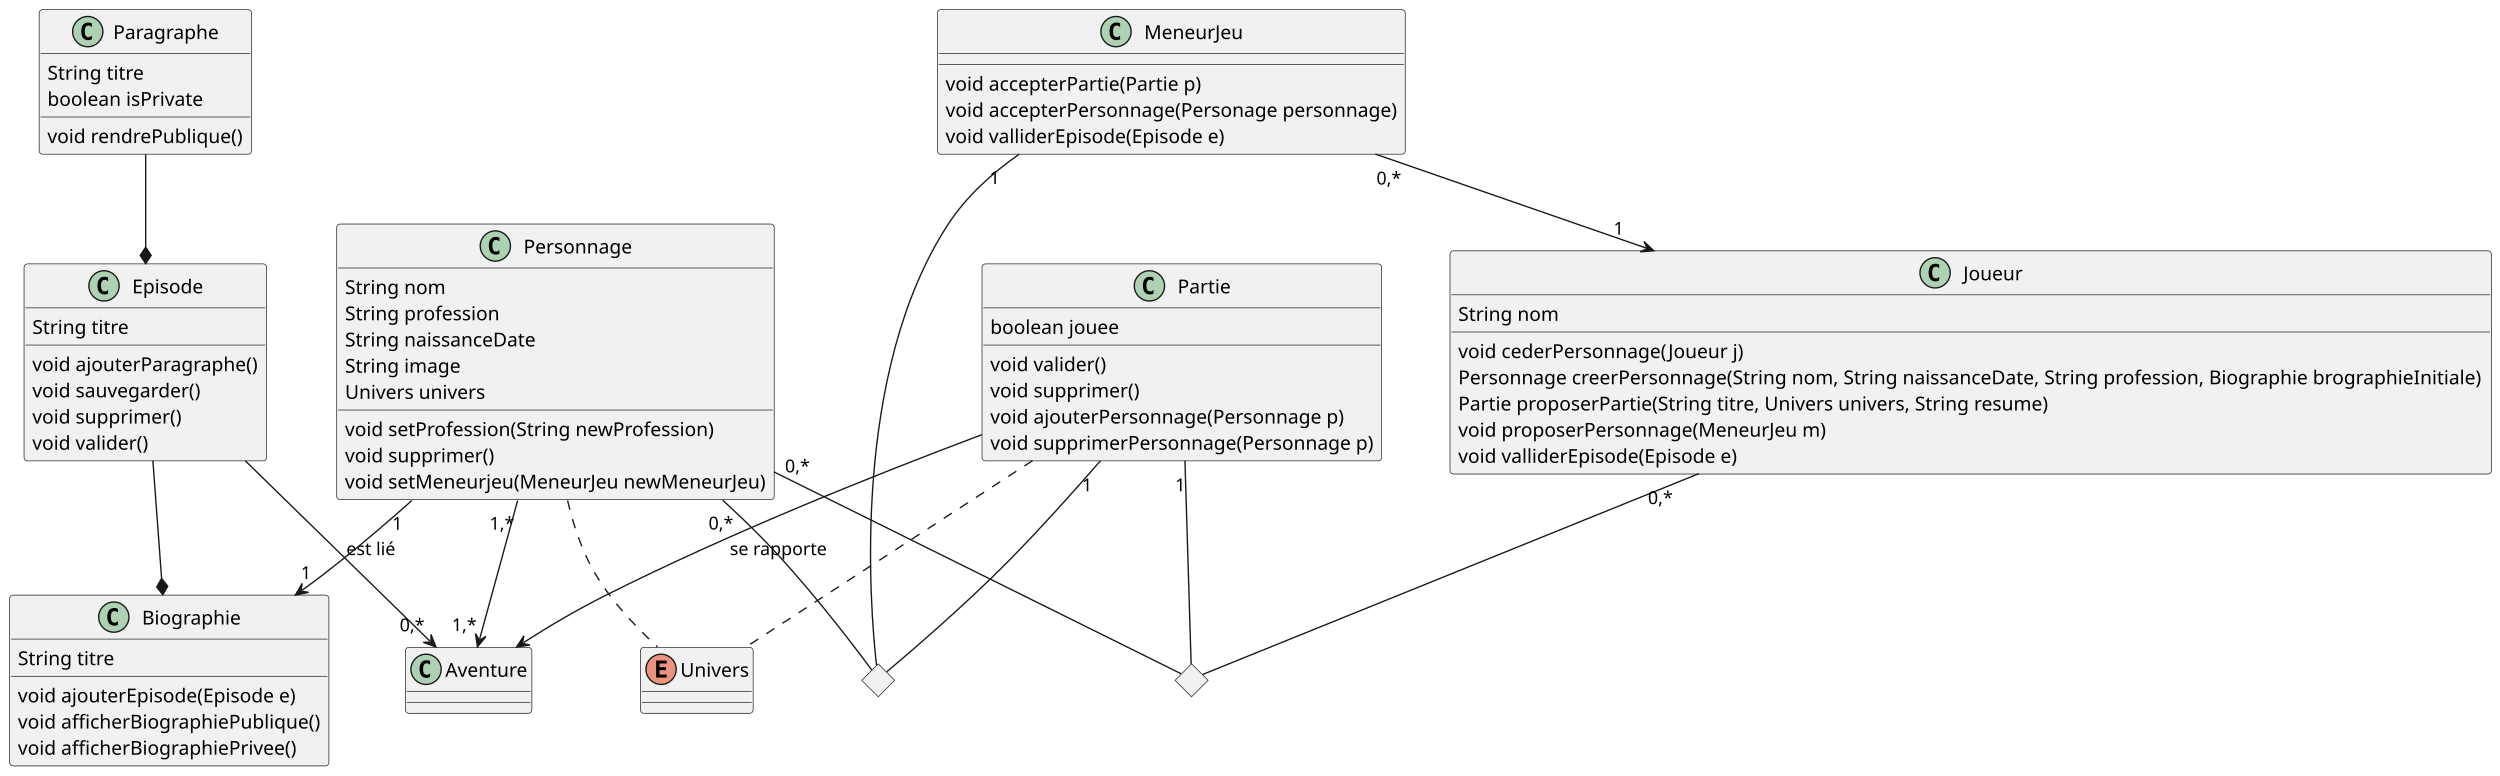
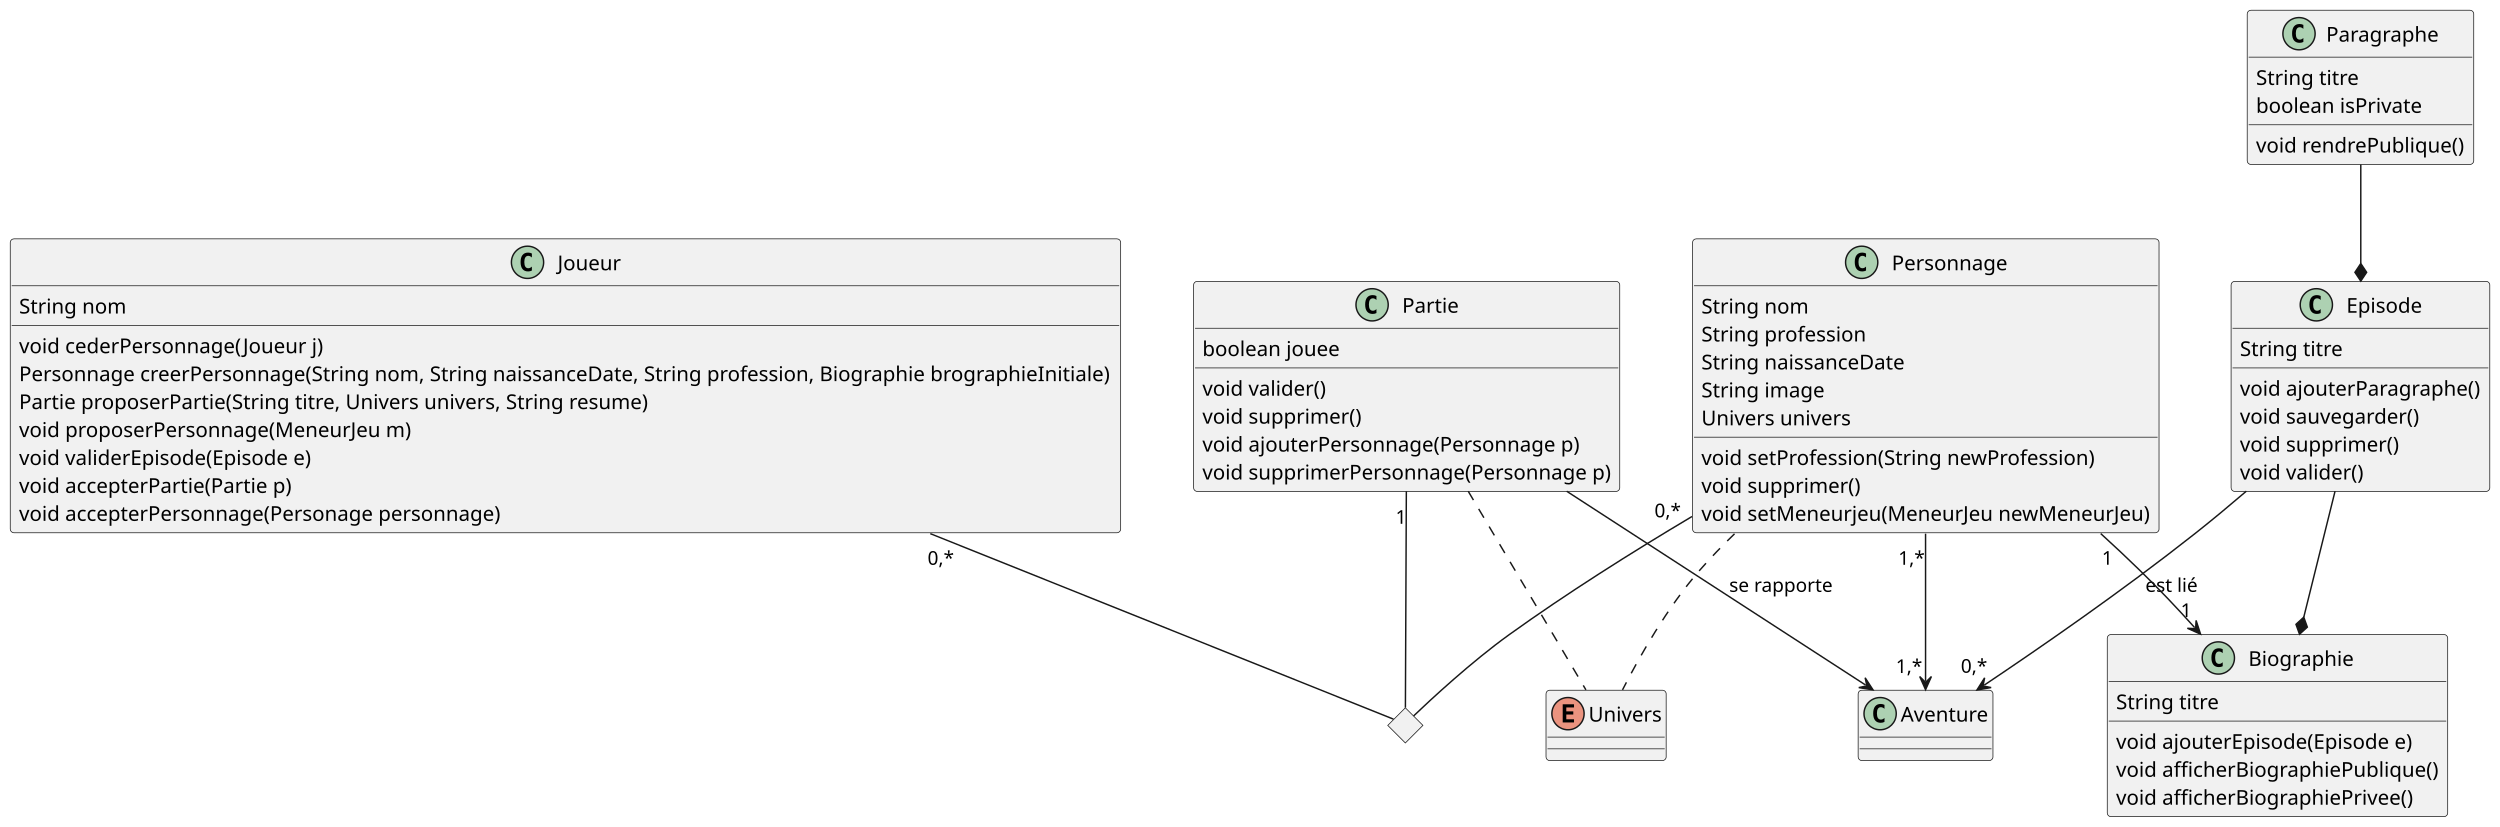
- <svg xmlns="http://www.w3.org/2000/svg" contentStyleType="text/css" data-diagram-type="CLASS" height="564px" preserveAspectRatio="none" style="width:1819px;height:564px;background:#FFFFFF;" version="1.1" viewBox="0 0 1819 564" width="1819px" zoomAndPan="magnify">
+ <svg xmlns="http://www.w3.org/2000/svg" contentStyleType="text/css" data-diagram-type="CLASS" height="564px" preserveAspectRatio="none" style="width:1706px;height:564px;background:#FFFFFF;" version="1.1" viewBox="0 0 1706 564" width="1706px" zoomAndPan="magnify">
  <defs />
  <g>
    <g class="entity" data-entity="Univers" data-source-line="8" data-uid="ent0002" id="entity_Univers">
-       <rect fill="#F1F1F1" height="48" rx="2.5" ry="2.5" style="stroke:#181818;stroke-width:0.5;" width="81.994" x="466" y="471" />
-       <ellipse cx="481" cy="487" fill="#EB937F" rx="11" ry="11" style="stroke:#181818;stroke-width:1;" />
-       <path d="M485.109,493 L477.391,493 L477.391,480.609 L485.109,480.609 L485.109,482.766 L479.844,482.766 L479.844,485.438 L484.609,485.438 L484.609,487.594 L479.844,487.594 L479.844,490.844 L485.109,490.844 L485.109,493 Z " fill="#000000" />
-       <text fill="#000000" font-family="sans-serif" font-size="14" lengthAdjust="spacing" textLength="49.994" x="495" y="492.432">Univers</text>
-       <line style="stroke:#181818;stroke-width:0.5;" x1="467" x2="546.994" y1="503" y2="503" />
-       <line style="stroke:#181818;stroke-width:0.5;" x1="467" x2="546.994" y1="511" y2="511" />
+       <rect fill="#F1F1F1" height="48" rx="2.5" ry="2.5" style="stroke:#181818;stroke-width:0.5;" width="81.994" x="1055" y="471" />
+       <ellipse cx="1070" cy="487" fill="#EB937F" rx="11" ry="11" style="stroke:#181818;stroke-width:1;" />
+       <path d="M1074.109,493 L1066.391,493 L1066.391,480.609 L1074.109,480.609 L1074.109,482.766 L1068.844,482.766 L1068.844,485.438 L1073.609,485.438 L1073.609,487.594 L1068.844,487.594 L1068.844,490.844 L1074.109,490.844 L1074.109,493 Z " fill="#000000" />
+       <text fill="#000000" font-family="sans-serif" font-size="14" lengthAdjust="spacing" textLength="49.994" x="1084" y="492.432">Univers</text>
+       <line style="stroke:#181818;stroke-width:0.5;" x1="1056" x2="1135.994" y1="503" y2="503" />
+       <line style="stroke:#181818;stroke-width:0.5;" x1="1056" x2="1135.994" y1="511" y2="511" />
    </g>
    <g class="entity" data-entity="Personnage" data-source-line="11" data-uid="ent0003" id="entity_Personnage">
-       <rect fill="#F1F1F1" height="200.543" rx="2.5" ry="2.5" style="stroke:#181818;stroke-width:0.5;" width="318.319" x="245" y="163" />
-       <ellipse cx="360.416" cy="179" fill="#ADD1B2" rx="11" ry="11" style="stroke:#181818;stroke-width:1;" />
-       <path d="M363.384,184.641 Q362.806,184.938 362.166,185.078 Q361.525,185.234 360.822,185.234 Q358.322,185.234 356.994,183.594 Q355.681,181.938 355.681,178.812 Q355.681,175.688 356.994,174.031 Q358.322,172.375 360.822,172.375 Q361.525,172.375 362.166,172.531 Q362.822,172.688 363.384,172.984 L363.384,175.703 Q362.759,175.125 362.166,174.859 Q361.572,174.578 360.947,174.578 Q359.603,174.578 358.916,175.656 Q358.228,176.719 358.228,178.812 Q358.228,180.906 358.916,181.984 Q359.603,183.047 360.947,183.047 Q361.572,183.047 362.166,182.781 Q362.759,182.5 363.384,181.922 L363.384,184.641 Z " fill="#000000" />
-       <text fill="#000000" font-family="sans-serif" font-size="14" lengthAdjust="spacing" textLength="78.988" x="380.916" y="184.432">Personnage</text>
-       <line style="stroke:#181818;stroke-width:0.5;" x1="246" x2="562.319" y1="195" y2="195" />
-       <text fill="#000000" font-family="sans-serif" font-size="14" lengthAdjust="spacing" textLength="73.248" x="251" y="213.966">String nom</text>
-       <text fill="#000000" font-family="sans-serif" font-size="14" lengthAdjust="spacing" textLength="112.756" x="251" y="233.034">String profession</text>
-       <text fill="#000000" font-family="sans-serif" font-size="14" lengthAdjust="spacing" textLength="138.712" x="251" y="252.102">String naissanceDate</text>
-       <text fill="#000000" font-family="sans-serif" font-size="14" lengthAdjust="spacing" textLength="84.098" x="251" y="271.17">String image</text>
-       <text fill="#000000" font-family="sans-serif" font-size="14" lengthAdjust="spacing" textLength="102.046" x="251" y="290.238">Univers univers</text>
-       <line style="stroke:#181818;stroke-width:0.5;" x1="246" x2="562.319" y1="298.34" y2="298.34" />
-       <text fill="#000000" font-family="sans-serif" font-size="14" lengthAdjust="spacing" textLength="269.247" x="251" y="317.305">void setProfession(String newProfession)</text>
-       <text fill="#000000" font-family="sans-serif" font-size="14" lengthAdjust="spacing" textLength="108.584" x="251" y="336.373">void supprimer()</text>
-       <text fill="#000000" font-family="sans-serif" font-size="14" lengthAdjust="spacing" textLength="306.319" x="251" y="355.441">void setMeneurjeu(MeneurJeu newMeneurJeu)</text>
+       <rect fill="#F1F1F1" height="200.543" rx="2.5" ry="2.5" style="stroke:#181818;stroke-width:0.5;" width="318.319" x="1155" y="163" />
+       <ellipse cx="1270.416" cy="179" fill="#ADD1B2" rx="11" ry="11" style="stroke:#181818;stroke-width:1;" />
+       <path d="M1273.384,184.641 Q1272.806,184.938 1272.166,185.078 Q1271.525,185.234 1270.822,185.234 Q1268.322,185.234 1266.994,183.594 Q1265.681,181.938 1265.681,178.812 Q1265.681,175.688 1266.994,174.031 Q1268.322,172.375 1270.822,172.375 Q1271.525,172.375 1272.166,172.531 Q1272.822,172.688 1273.384,172.984 L1273.384,175.703 Q1272.759,175.125 1272.166,174.859 Q1271.572,174.578 1270.947,174.578 Q1269.603,174.578 1268.916,175.656 Q1268.228,176.719 1268.228,178.812 Q1268.228,180.906 1268.916,181.984 Q1269.603,183.047 1270.947,183.047 Q1271.572,183.047 1272.166,182.781 Q1272.759,182.5 1273.384,181.922 L1273.384,184.641 Z " fill="#000000" />
+       <text fill="#000000" font-family="sans-serif" font-size="14" lengthAdjust="spacing" textLength="78.988" x="1290.916" y="184.432">Personnage</text>
+       <line style="stroke:#181818;stroke-width:0.5;" x1="1156" x2="1472.319" y1="195" y2="195" />
+       <text fill="#000000" font-family="sans-serif" font-size="14" lengthAdjust="spacing" textLength="73.248" x="1161" y="213.966">String nom</text>
+       <text fill="#000000" font-family="sans-serif" font-size="14" lengthAdjust="spacing" textLength="112.756" x="1161" y="233.034">String profession</text>
+       <text fill="#000000" font-family="sans-serif" font-size="14" lengthAdjust="spacing" textLength="138.712" x="1161" y="252.102">String naissanceDate</text>
+       <text fill="#000000" font-family="sans-serif" font-size="14" lengthAdjust="spacing" textLength="84.098" x="1161" y="271.17">String image</text>
+       <text fill="#000000" font-family="sans-serif" font-size="14" lengthAdjust="spacing" textLength="102.046" x="1161" y="290.238">Univers univers</text>
+       <line style="stroke:#181818;stroke-width:0.5;" x1="1156" x2="1472.319" y1="298.34" y2="298.34" />
+       <text fill="#000000" font-family="sans-serif" font-size="14" lengthAdjust="spacing" textLength="269.247" x="1161" y="317.305">void setProfession(String newProfession)</text>
+       <text fill="#000000" font-family="sans-serif" font-size="14" lengthAdjust="spacing" textLength="108.584" x="1161" y="336.373">void supprimer()</text>
+       <text fill="#000000" font-family="sans-serif" font-size="14" lengthAdjust="spacing" textLength="306.319" x="1161" y="355.441">void setMeneurjeu(MeneurJeu newMeneurJeu)</text>
    </g>
-     <g class="entity" data-entity="MeneurJeu" data-source-line="21" data-uid="ent0004" id="entity_MeneurJeu">
-       <rect fill="#F1F1F1" height="105.204" rx="2.5" ry="2.5" style="stroke:#181818;stroke-width:0.5;" width="340.467" x="682" y="7" />
-       <ellipse cx="812.01" cy="23" fill="#ADD1B2" rx="11" ry="11" style="stroke:#181818;stroke-width:1;" />
-       <path d="M814.979,28.641 Q814.401,28.938 813.76,29.078 Q813.12,29.234 812.417,29.234 Q809.917,29.234 808.589,27.594 Q807.276,25.938 807.276,22.812 Q807.276,19.688 808.589,18.031 Q809.917,16.375 812.417,16.375 Q813.12,16.375 813.76,16.531 Q814.417,16.688 814.979,16.984 L814.979,19.703 Q814.354,19.125 813.76,18.859 Q813.167,18.578 812.542,18.578 Q811.198,18.578 810.51,19.656 Q809.823,20.719 809.823,22.812 Q809.823,24.906 810.51,25.984 Q811.198,27.047 812.542,27.047 Q813.167,27.047 813.76,26.781 Q814.354,26.5 814.979,25.922 L814.979,28.641 Z " fill="#000000" />
-       <text fill="#000000" font-family="sans-serif" font-size="14" lengthAdjust="spacing" textLength="71.946" x="832.51" y="28.432">MeneurJeu</text>
-       <line style="stroke:#181818;stroke-width:0.5;" x1="683" x2="1021.467" y1="39" y2="39" />
-       <line style="stroke:#181818;stroke-width:0.5;" x1="683" x2="1021.467" y1="47" y2="47" />
-       <text fill="#000000" font-family="sans-serif" font-size="14" lengthAdjust="spacing" textLength="185.961" x="688" y="65.966">void accepterPartie(Partie p)</text>
-       <text fill="#000000" font-family="sans-serif" font-size="14" lengthAdjust="spacing" textLength="328.467" x="688" y="85.034">void accepterPersonnage(Personage personnage)</text>
-       <text fill="#000000" font-family="sans-serif" font-size="14" lengthAdjust="spacing" textLength="202.845" x="688" y="104.102">void valliderEpisode(Episode e)</text>
+     <g class="entity" data-entity="Joueur" data-source-line="21" data-uid="ent0004" id="entity_Joueur">
+       <rect fill="#F1F1F1" height="200.543" rx="2.5" ry="2.5" style="stroke:#181818;stroke-width:0.5;" width="757.735" x="7" y="163" />
+       <ellipse cx="359.981" cy="179" fill="#ADD1B2" rx="11" ry="11" style="stroke:#181818;stroke-width:1;" />
+       <path d="M362.95,184.641 Q362.371,184.938 361.731,185.078 Q361.09,185.234 360.387,185.234 Q357.887,185.234 356.559,183.594 Q355.246,181.938 355.246,178.812 Q355.246,175.688 356.559,174.031 Q357.887,172.375 360.387,172.375 Q361.09,172.375 361.731,172.531 Q362.387,172.688 362.95,172.984 L362.95,175.703 Q362.325,175.125 361.731,174.859 Q361.137,174.578 360.512,174.578 Q359.168,174.578 358.481,175.656 Q357.793,176.719 357.793,178.812 Q357.793,180.906 358.481,181.984 Q359.168,183.047 360.512,183.047 Q361.137,183.047 361.731,182.781 Q362.325,182.5 362.95,181.922 L362.95,184.641 Z " fill="#000000" />
+       <text fill="#000000" font-family="sans-serif" font-size="14" lengthAdjust="spacing" textLength="43.274" x="380.481" y="184.432">Joueur</text>
+       <line style="stroke:#181818;stroke-width:0.5;" x1="8" x2="763.735" y1="195" y2="195" />
+       <text fill="#000000" font-family="sans-serif" font-size="14" lengthAdjust="spacing" textLength="73.248" x="13" y="213.966">String nom</text>
+       <line style="stroke:#181818;stroke-width:0.5;" x1="8" x2="763.735" y1="222.068" y2="222.068" />
+       <text fill="#000000" font-family="sans-serif" font-size="14" lengthAdjust="spacing" textLength="206.261" x="13" y="241.034">void cederPersonnage(Joueur j)</text>
+       <text fill="#000000" font-family="sans-serif" font-size="14" lengthAdjust="spacing" textLength="745.735" x="13" y="260.102">Personnage creerPersonnage(String nom, String naissanceDate, String profession, Biographie brographieInitiale)</text>
+       <text fill="#000000" font-family="sans-serif" font-size="14" lengthAdjust="spacing" textLength="430.022" x="13" y="279.17">Partie proposerPartie(String titre, Univers univers, String resume)</text>
+       <text fill="#000000" font-family="sans-serif" font-size="14" lengthAdjust="spacing" textLength="267.833" x="13" y="298.238">void proposerPersonnage(MeneurJeu m)</text>
+       <text fill="#000000" font-family="sans-serif" font-size="14" lengthAdjust="spacing" textLength="199.233" x="13" y="317.305">void validerEpisode(Episode e)</text>
+       <text fill="#000000" font-family="sans-serif" font-size="14" lengthAdjust="spacing" textLength="185.961" x="13" y="336.373">void accepterPartie(Partie p)</text>
+       <text fill="#000000" font-family="sans-serif" font-size="14" lengthAdjust="spacing" textLength="328.467" x="13" y="355.441">void accepterPersonnage(Personage personnage)</text>
    </g>
-     <g class="entity" data-entity="Joueur" data-source-line="26" data-uid="ent0005" id="entity_Joueur">
-       <rect fill="#F1F1F1" height="162.407" rx="2.5" ry="2.5" style="stroke:#181818;stroke-width:0.5;" width="757.735" x="1055" y="182.5" />
-       <ellipse cx="1407.981" cy="198.5" fill="#ADD1B2" rx="11" ry="11" style="stroke:#181818;stroke-width:1;" />
-       <path d="M1410.949,204.141 Q1410.371,204.438 1409.731,204.578 Q1409.09,204.734 1408.387,204.734 Q1405.887,204.734 1404.559,203.094 Q1403.246,201.438 1403.246,198.312 Q1403.246,195.188 1404.559,193.531 Q1405.887,191.875 1408.387,191.875 Q1409.09,191.875 1409.731,192.031 Q1410.387,192.188 1410.949,192.484 L1410.949,195.203 Q1410.324,194.625 1409.731,194.359 Q1409.137,194.078 1408.512,194.078 Q1407.168,194.078 1406.481,195.156 Q1405.793,196.219 1405.793,198.312 Q1405.793,200.406 1406.481,201.484 Q1407.168,202.547 1408.512,202.547 Q1409.137,202.547 1409.731,202.281 Q1410.324,202 1410.949,201.422 L1410.949,204.141 Z " fill="#000000" />
-       <text fill="#000000" font-family="sans-serif" font-size="14" lengthAdjust="spacing" textLength="43.274" x="1428.481" y="203.932">Joueur</text>
-       <line style="stroke:#181818;stroke-width:0.5;" x1="1056" x2="1811.735" y1="214.5" y2="214.5" />
-       <text fill="#000000" font-family="sans-serif" font-size="14" lengthAdjust="spacing" textLength="73.248" x="1061" y="233.466">String nom</text>
-       <line style="stroke:#181818;stroke-width:0.5;" x1="1056" x2="1811.735" y1="241.568" y2="241.568" />
-       <text fill="#000000" font-family="sans-serif" font-size="14" lengthAdjust="spacing" textLength="206.261" x="1061" y="260.534">void cederPersonnage(Joueur j)</text>
-       <text fill="#000000" font-family="sans-serif" font-size="14" lengthAdjust="spacing" textLength="745.735" x="1061" y="279.602">Personnage creerPersonnage(String nom, String naissanceDate, String profession, Biographie brographieInitiale)</text>
-       <text fill="#000000" font-family="sans-serif" font-size="14" lengthAdjust="spacing" textLength="430.022" x="1061" y="298.67">Partie proposerPartie(String titre, Univers univers, String resume)</text>
-       <text fill="#000000" font-family="sans-serif" font-size="14" lengthAdjust="spacing" textLength="267.833" x="1061" y="317.738">void proposerPersonnage(MeneurJeu m)</text>
-       <text fill="#000000" font-family="sans-serif" font-size="14" lengthAdjust="spacing" textLength="202.845" x="1061" y="336.805">void valliderEpisode(Episode e)</text>
+     <g class="entity" data-entity="Partie" data-source-line="31" data-uid="ent0005" id="entity_Partie">
+       <rect fill="#F1F1F1" height="143.34" rx="2.5" ry="2.5" style="stroke:#181818;stroke-width:0.5;" width="290.809" x="814.5" y="192" />
+       <ellipse cx="936.321" cy="208" fill="#ADD1B2" rx="11" ry="11" style="stroke:#181818;stroke-width:1;" />
+       <path d="M939.289,213.641 Q938.711,213.938 938.071,214.078 Q937.43,214.234 936.727,214.234 Q934.227,214.234 932.899,212.594 Q931.586,210.938 931.586,207.812 Q931.586,204.688 932.899,203.031 Q934.227,201.375 936.727,201.375 Q937.43,201.375 938.071,201.531 Q938.727,201.688 939.289,201.984 L939.289,204.703 Q938.664,204.125 938.071,203.859 Q937.477,203.578 936.852,203.578 Q935.508,203.578 934.821,204.656 Q934.133,205.719 934.133,207.812 Q934.133,209.906 934.821,210.984 Q935.508,212.047 936.852,212.047 Q937.477,212.047 938.071,211.781 Q938.664,211.5 939.289,210.922 L939.289,213.641 Z " fill="#000000" />
+       <text fill="#000000" font-family="sans-serif" font-size="14" lengthAdjust="spacing" textLength="38.668" x="956.821" y="213.432">Partie</text>
+       <line style="stroke:#181818;stroke-width:0.5;" x1="815.5" x2="1104.309" y1="224" y2="224" />
+       <text fill="#000000" font-family="sans-serif" font-size="14" lengthAdjust="spacing" textLength="93.73" x="820.5" y="242.966">boolean jouee</text>
+       <line style="stroke:#181818;stroke-width:0.5;" x1="815.5" x2="1104.309" y1="251.068" y2="251.068" />
+       <text fill="#000000" font-family="sans-serif" font-size="14" lengthAdjust="spacing" textLength="84.322" x="820.5" y="270.034">void valider()</text>
+       <text fill="#000000" font-family="sans-serif" font-size="14" lengthAdjust="spacing" textLength="108.584" x="820.5" y="289.102">void supprimer()</text>
+       <text fill="#000000" font-family="sans-serif" font-size="14" lengthAdjust="spacing" textLength="257.389" x="820.5" y="308.17">void ajouterPersonnage(Personnage p)</text>
+       <text fill="#000000" font-family="sans-serif" font-size="14" lengthAdjust="spacing" textLength="278.809" x="820.5" y="327.238">void supprimerPersonnage(Personnage p)</text>
    </g>
-     <g class="entity" data-entity="Partie" data-source-line="34" data-uid="ent0006" id="entity_Partie">
-       <rect fill="#F1F1F1" height="143.34" rx="2.5" ry="2.5" style="stroke:#181818;stroke-width:0.5;" width="290.809" x="714.5" y="192" />
-       <ellipse cx="836.321" cy="208" fill="#ADD1B2" rx="11" ry="11" style="stroke:#181818;stroke-width:1;" />
-       <path d="M839.289,213.641 Q838.711,213.938 838.071,214.078 Q837.43,214.234 836.727,214.234 Q834.227,214.234 832.899,212.594 Q831.586,210.938 831.586,207.812 Q831.586,204.688 832.899,203.031 Q834.227,201.375 836.727,201.375 Q837.43,201.375 838.071,201.531 Q838.727,201.688 839.289,201.984 L839.289,204.703 Q838.664,204.125 838.071,203.859 Q837.477,203.578 836.852,203.578 Q835.508,203.578 834.821,204.656 Q834.133,205.719 834.133,207.812 Q834.133,209.906 834.821,210.984 Q835.508,212.047 836.852,212.047 Q837.477,212.047 838.071,211.781 Q838.664,211.5 839.289,210.922 L839.289,213.641 Z " fill="#000000" />
-       <text fill="#000000" font-family="sans-serif" font-size="14" lengthAdjust="spacing" textLength="38.668" x="856.821" y="213.432">Partie</text>
-       <line style="stroke:#181818;stroke-width:0.5;" x1="715.5" x2="1004.309" y1="224" y2="224" />
-       <text fill="#000000" font-family="sans-serif" font-size="14" lengthAdjust="spacing" textLength="93.73" x="720.5" y="242.966">boolean jouee</text>
-       <line style="stroke:#181818;stroke-width:0.5;" x1="715.5" x2="1004.309" y1="251.068" y2="251.068" />
-       <text fill="#000000" font-family="sans-serif" font-size="14" lengthAdjust="spacing" textLength="84.322" x="720.5" y="270.034">void valider()</text>
-       <text fill="#000000" font-family="sans-serif" font-size="14" lengthAdjust="spacing" textLength="108.584" x="720.5" y="289.102">void supprimer()</text>
-       <text fill="#000000" font-family="sans-serif" font-size="14" lengthAdjust="spacing" textLength="257.389" x="720.5" y="308.17">void ajouterPersonnage(Personnage p)</text>
-       <text fill="#000000" font-family="sans-serif" font-size="14" lengthAdjust="spacing" textLength="278.809" x="720.5" y="327.238">void supprimerPersonnage(Personnage p)</text>
+     <g class="entity" data-entity="Aventure" data-source-line="38" data-uid="ent0006" id="entity_Aventure">
+       <rect fill="#F1F1F1" height="48" rx="2.5" ry="2.5" style="stroke:#181818;stroke-width:0.5;" width="91.99" x="1268" y="471" />
+       <ellipse cx="1283" cy="487" fill="#ADD1B2" rx="11" ry="11" style="stroke:#181818;stroke-width:1;" />
+       <path d="M1285.969,492.641 Q1285.391,492.938 1284.75,493.078 Q1284.109,493.234 1283.406,493.234 Q1280.906,493.234 1279.578,491.594 Q1278.266,489.938 1278.266,486.812 Q1278.266,483.688 1279.578,482.031 Q1280.906,480.375 1283.406,480.375 Q1284.109,480.375 1284.75,480.531 Q1285.406,480.688 1285.969,480.984 L1285.969,483.703 Q1285.344,483.125 1284.75,482.859 Q1284.156,482.578 1283.531,482.578 Q1282.188,482.578 1281.5,483.656 Q1280.812,484.719 1280.812,486.812 Q1280.812,488.906 1281.5,489.984 Q1282.188,491.047 1283.531,491.047 Q1284.156,491.047 1284.75,490.781 Q1285.344,490.5 1285.969,489.922 L1285.969,492.641 Z " fill="#000000" />
+       <text fill="#000000" font-family="sans-serif" font-size="14" lengthAdjust="spacing" textLength="59.99" x="1297" y="492.432">Aventure</text>
+       <line style="stroke:#181818;stroke-width:0.5;" x1="1269" x2="1358.99" y1="503" y2="503" />
+       <line style="stroke:#181818;stroke-width:0.5;" x1="1269" x2="1358.99" y1="511" y2="511" />
    </g>
-     <g class="entity" data-entity="Aventure" data-source-line="41" data-uid="ent0007" id="entity_Aventure">
-       <rect fill="#F1F1F1" height="48" rx="2.5" ry="2.5" style="stroke:#181818;stroke-width:0.5;" width="91.99" x="295" y="471" />
-       <ellipse cx="310" cy="487" fill="#ADD1B2" rx="11" ry="11" style="stroke:#181818;stroke-width:1;" />
-       <path d="M312.969,492.641 Q312.391,492.938 311.75,493.078 Q311.109,493.234 310.406,493.234 Q307.906,493.234 306.578,491.594 Q305.266,489.938 305.266,486.812 Q305.266,483.688 306.578,482.031 Q307.906,480.375 310.406,480.375 Q311.109,480.375 311.75,480.531 Q312.406,480.688 312.969,480.984 L312.969,483.703 Q312.344,483.125 311.75,482.859 Q311.156,482.578 310.531,482.578 Q309.188,482.578 308.5,483.656 Q307.812,484.719 307.812,486.812 Q307.812,488.906 308.5,489.984 Q309.188,491.047 310.531,491.047 Q311.156,491.047 311.75,490.781 Q312.344,490.5 312.969,489.922 L312.969,492.641 Z " fill="#000000" />
-       <text fill="#000000" font-family="sans-serif" font-size="14" lengthAdjust="spacing" textLength="59.99" x="324" y="492.432">Aventure</text>
-       <line style="stroke:#181818;stroke-width:0.5;" x1="296" x2="385.99" y1="503" y2="503" />
-       <line style="stroke:#181818;stroke-width:0.5;" x1="296" x2="385.99" y1="511" y2="511" />
+     <g class="entity" data-entity="Biographie" data-source-line="41" data-uid="ent0007" id="entity_Biographie">
+       <rect fill="#F1F1F1" height="124.272" rx="2.5" ry="2.5" style="stroke:#181818;stroke-width:0.5;" width="232.303" x="1438" y="433" />
+       <ellipse cx="1513.803" cy="449" fill="#ADD1B2" rx="11" ry="11" style="stroke:#181818;stroke-width:1;" />
+       <path d="M1516.772,454.641 Q1516.193,454.938 1515.553,455.078 Q1514.912,455.234 1514.209,455.234 Q1511.709,455.234 1510.381,453.594 Q1509.068,451.938 1509.068,448.812 Q1509.068,445.688 1510.381,444.031 Q1511.709,442.375 1514.209,442.375 Q1514.912,442.375 1515.553,442.531 Q1516.209,442.688 1516.772,442.984 L1516.772,445.703 Q1516.147,445.125 1515.553,444.859 Q1514.959,444.578 1514.334,444.578 Q1512.99,444.578 1512.303,445.656 Q1511.615,446.719 1511.615,448.812 Q1511.615,450.906 1512.303,451.984 Q1512.99,453.047 1514.334,453.047 Q1514.959,453.047 1515.553,452.781 Q1516.147,452.5 1516.772,451.922 L1516.772,454.641 Z " fill="#000000" />
+       <text fill="#000000" font-family="sans-serif" font-size="14" lengthAdjust="spacing" textLength="72.198" x="1534.303" y="454.432">Biographie</text>
+       <line style="stroke:#181818;stroke-width:0.5;" x1="1439" x2="1669.303" y1="465" y2="465" />
+       <text fill="#000000" font-family="sans-serif" font-size="14" lengthAdjust="spacing" textLength="70.434" x="1444" y="483.966">String titre</text>
+       <line style="stroke:#181818;stroke-width:0.5;" x1="1439" x2="1669.303" y1="492.068" y2="492.068" />
+       <text fill="#000000" font-family="sans-serif" font-size="14" lengthAdjust="spacing" textLength="202.075" x="1444" y="511.034">void ajouterEpisode(Episode e)</text>
+       <text fill="#000000" font-family="sans-serif" font-size="14" lengthAdjust="spacing" textLength="220.303" x="1444" y="530.102">void afficherBiographiePublique()</text>
+       <text fill="#000000" font-family="sans-serif" font-size="14" lengthAdjust="spacing" textLength="202.957" x="1444" y="549.17">void afficherBiographiePrivee()</text>
    </g>
-     <g class="entity" data-entity="Biographie" data-source-line="44" data-uid="ent0008" id="entity_Biographie">
-       <rect fill="#F1F1F1" height="124.272" rx="2.5" ry="2.5" style="stroke:#181818;stroke-width:0.5;" width="232.303" x="7" y="433" />
-       <ellipse cx="82.803" cy="449" fill="#ADD1B2" rx="11" ry="11" style="stroke:#181818;stroke-width:1;" />
-       <path d="M85.772,454.641 Q85.193,454.938 84.553,455.078 Q83.912,455.234 83.209,455.234 Q80.709,455.234 79.381,453.594 Q78.068,451.938 78.068,448.812 Q78.068,445.688 79.381,444.031 Q80.709,442.375 83.209,442.375 Q83.912,442.375 84.553,442.531 Q85.209,442.688 85.772,442.984 L85.772,445.703 Q85.147,445.125 84.553,444.859 Q83.959,444.578 83.334,444.578 Q81.99,444.578 81.303,445.656 Q80.615,446.719 80.615,448.812 Q80.615,450.906 81.303,451.984 Q81.99,453.047 83.334,453.047 Q83.959,453.047 84.553,452.781 Q85.147,452.5 85.772,451.922 L85.772,454.641 Z " fill="#000000" />
-       <text fill="#000000" font-family="sans-serif" font-size="14" lengthAdjust="spacing" textLength="72.198" x="103.303" y="454.432">Biographie</text>
-       <line style="stroke:#181818;stroke-width:0.5;" x1="8" x2="238.303" y1="465" y2="465" />
-       <text fill="#000000" font-family="sans-serif" font-size="14" lengthAdjust="spacing" textLength="70.434" x="13" y="483.966">String titre</text>
-       <line style="stroke:#181818;stroke-width:0.5;" x1="8" x2="238.303" y1="492.068" y2="492.068" />
-       <text fill="#000000" font-family="sans-serif" font-size="14" lengthAdjust="spacing" textLength="202.075" x="13" y="511.034">void ajouterEpisode(Episode e)</text>
-       <text fill="#000000" font-family="sans-serif" font-size="14" lengthAdjust="spacing" textLength="220.303" x="13" y="530.102">void afficherBiographiePublique()</text>
-       <text fill="#000000" font-family="sans-serif" font-size="14" lengthAdjust="spacing" textLength="202.957" x="13" y="549.17">void afficherBiographiePrivee()</text>
+     <g class="entity" data-entity="Episode" data-source-line="47" data-uid="ent0008" id="entity_Episode">
+       <rect fill="#F1F1F1" height="143.34" rx="2.5" ry="2.5" style="stroke:#181818;stroke-width:0.5;" width="176.527" x="1522.5" y="192" />
+       <ellipse cx="1580.67" cy="208" fill="#ADD1B2" rx="11" ry="11" style="stroke:#181818;stroke-width:1;" />
+       <path d="M1583.639,213.641 Q1583.06,213.938 1582.42,214.078 Q1581.779,214.234 1581.076,214.234 Q1578.576,214.234 1577.248,212.594 Q1575.935,210.938 1575.935,207.812 Q1575.935,204.688 1577.248,203.031 Q1578.576,201.375 1581.076,201.375 Q1581.779,201.375 1582.42,201.531 Q1583.076,201.688 1583.639,201.984 L1583.639,204.703 Q1583.014,204.125 1582.42,203.859 Q1581.826,203.578 1581.201,203.578 Q1579.857,203.578 1579.17,204.656 Q1578.482,205.719 1578.482,207.812 Q1578.482,209.906 1579.17,210.984 Q1579.857,212.047 1581.201,212.047 Q1581.826,212.047 1582.42,211.781 Q1583.014,211.5 1583.639,210.922 L1583.639,213.641 Z " fill="#000000" />
+       <text fill="#000000" font-family="sans-serif" font-size="14" lengthAdjust="spacing" textLength="51.688" x="1601.17" y="213.432">Episode</text>
+       <line style="stroke:#181818;stroke-width:0.5;" x1="1523.5" x2="1698.027" y1="224" y2="224" />
+       <text fill="#000000" font-family="sans-serif" font-size="14" lengthAdjust="spacing" textLength="70.434" x="1528.5" y="242.966">String titre</text>
+       <line style="stroke:#181818;stroke-width:0.5;" x1="1523.5" x2="1698.027" y1="251.068" y2="251.068" />
+       <text fill="#000000" font-family="sans-serif" font-size="14" lengthAdjust="spacing" textLength="164.527" x="1528.5" y="270.034">void ajouterParagraphe()</text>
+       <text fill="#000000" font-family="sans-serif" font-size="14" lengthAdjust="spacing" textLength="122.597" x="1528.5" y="289.102">void sauvegarder()</text>
+       <text fill="#000000" font-family="sans-serif" font-size="14" lengthAdjust="spacing" textLength="108.584" x="1528.5" y="308.17">void supprimer()</text>
+       <text fill="#000000" font-family="sans-serif" font-size="14" lengthAdjust="spacing" textLength="84.322" x="1528.5" y="327.238">void valider()</text>
    </g>
-     <g class="entity" data-entity="Episode" data-source-line="50" data-uid="ent0009" id="entity_Episode">
-       <rect fill="#F1F1F1" height="143.34" rx="2.5" ry="2.5" style="stroke:#181818;stroke-width:0.5;" width="176.527" x="17.5" y="192" />
-       <ellipse cx="75.67" cy="208" fill="#ADD1B2" rx="11" ry="11" style="stroke:#181818;stroke-width:1;" />
-       <path d="M78.638,213.641 Q78.06,213.938 77.42,214.078 Q76.779,214.234 76.076,214.234 Q73.576,214.234 72.248,212.594 Q70.935,210.938 70.935,207.812 Q70.935,204.688 72.248,203.031 Q73.576,201.375 76.076,201.375 Q76.779,201.375 77.42,201.531 Q78.076,201.688 78.638,201.984 L78.638,204.703 Q78.013,204.125 77.42,203.859 Q76.826,203.578 76.201,203.578 Q74.857,203.578 74.17,204.656 Q73.482,205.719 73.482,207.812 Q73.482,209.906 74.17,210.984 Q74.857,212.047 76.201,212.047 Q76.826,212.047 77.42,211.781 Q78.013,211.5 78.638,210.922 L78.638,213.641 Z " fill="#000000" />
-       <text fill="#000000" font-family="sans-serif" font-size="14" lengthAdjust="spacing" textLength="51.688" x="96.17" y="213.432">Episode</text>
-       <line style="stroke:#181818;stroke-width:0.5;" x1="18.5" x2="193.027" y1="224" y2="224" />
-       <text fill="#000000" font-family="sans-serif" font-size="14" lengthAdjust="spacing" textLength="70.434" x="23.5" y="242.966">String titre</text>
-       <line style="stroke:#181818;stroke-width:0.5;" x1="18.5" x2="193.027" y1="251.068" y2="251.068" />
-       <text fill="#000000" font-family="sans-serif" font-size="14" lengthAdjust="spacing" textLength="164.527" x="23.5" y="270.034">void ajouterParagraphe()</text>
-       <text fill="#000000" font-family="sans-serif" font-size="14" lengthAdjust="spacing" textLength="122.597" x="23.5" y="289.102">void sauvegarder()</text>
-       <text fill="#000000" font-family="sans-serif" font-size="14" lengthAdjust="spacing" textLength="108.584" x="23.5" y="308.17">void supprimer()</text>
-       <text fill="#000000" font-family="sans-serif" font-size="14" lengthAdjust="spacing" textLength="84.322" x="23.5" y="327.238">void valider()</text>
+     <g class="entity" data-entity="Paragraphe" data-source-line="54" data-uid="ent0009" id="entity_Paragraphe">
+       <rect fill="#F1F1F1" height="105.204" rx="2.5" ry="2.5" style="stroke:#181818;stroke-width:0.5;" width="154.575" x="1533.5" y="7" />
+       <ellipse cx="1568.845" cy="23" fill="#ADD1B2" rx="11" ry="11" style="stroke:#181818;stroke-width:1;" />
+       <path d="M1571.814,28.641 Q1571.236,28.938 1570.595,29.078 Q1569.955,29.234 1569.252,29.234 Q1566.752,29.234 1565.423,27.594 Q1564.111,25.938 1564.111,22.812 Q1564.111,19.688 1565.423,18.031 Q1566.752,16.375 1569.252,16.375 Q1569.955,16.375 1570.595,16.531 Q1571.252,16.688 1571.814,16.984 L1571.814,19.703 Q1571.189,19.125 1570.595,18.859 Q1570.002,18.578 1569.377,18.578 Q1568.033,18.578 1567.345,19.656 Q1566.658,20.719 1566.658,22.812 Q1566.658,24.906 1567.345,25.984 Q1568.033,27.047 1569.377,27.047 Q1570.002,27.047 1570.595,26.781 Q1571.189,26.5 1571.814,25.922 L1571.814,28.641 Z " fill="#000000" />
+       <text fill="#000000" font-family="sans-serif" font-size="14" lengthAdjust="spacing" textLength="77.364" x="1587.366" y="28.432">Paragraphe</text>
+       <line style="stroke:#181818;stroke-width:0.5;" x1="1534.5" x2="1687.075" y1="39" y2="39" />
+       <text fill="#000000" font-family="sans-serif" font-size="14" lengthAdjust="spacing" textLength="70.434" x="1539.5" y="57.966">String titre</text>
+       <text fill="#000000" font-family="sans-serif" font-size="14" lengthAdjust="spacing" textLength="113.302" x="1539.5" y="77.034">boolean isPrivate</text>
+       <line style="stroke:#181818;stroke-width:0.5;" x1="1534.5" x2="1687.075" y1="85.136" y2="85.136" />
+       <text fill="#000000" font-family="sans-serif" font-size="14" lengthAdjust="spacing" textLength="142.575" x="1539.5" y="104.102">void rendrePublique()</text>
    </g>
-     <g class="entity" data-entity="Paragraphe" data-source-line="57" data-uid="ent0010" id="entity_Paragraphe">
-       <rect fill="#F1F1F1" height="105.204" rx="2.5" ry="2.5" style="stroke:#181818;stroke-width:0.5;" width="154.575" x="28.5" y="7" />
-       <ellipse cx="63.845" cy="23" fill="#ADD1B2" rx="11" ry="11" style="stroke:#181818;stroke-width:1;" />
-       <path d="M66.814,28.641 Q66.236,28.938 65.595,29.078 Q64.955,29.234 64.251,29.234 Q61.752,29.234 60.423,27.594 Q59.111,25.938 59.111,22.812 Q59.111,19.688 60.423,18.031 Q61.752,16.375 64.251,16.375 Q64.955,16.375 65.595,16.531 Q66.251,16.688 66.814,16.984 L66.814,19.703 Q66.189,19.125 65.595,18.859 Q65.001,18.578 64.376,18.578 Q63.033,18.578 62.345,19.656 Q61.658,20.719 61.658,22.812 Q61.658,24.906 62.345,25.984 Q63.033,27.047 64.376,27.047 Q65.001,27.047 65.595,26.781 Q66.189,26.5 66.814,25.922 L66.814,28.641 Z " fill="#000000" />
-       <text fill="#000000" font-family="sans-serif" font-size="14" lengthAdjust="spacing" textLength="77.364" x="82.366" y="28.432">Paragraphe</text>
-       <line style="stroke:#181818;stroke-width:0.5;" x1="29.5" x2="182.075" y1="39" y2="39" />
-       <text fill="#000000" font-family="sans-serif" font-size="14" lengthAdjust="spacing" textLength="70.434" x="34.5" y="57.966">String titre</text>
-       <text fill="#000000" font-family="sans-serif" font-size="14" lengthAdjust="spacing" textLength="113.302" x="34.5" y="77.034">boolean isPrivate</text>
-       <line style="stroke:#181818;stroke-width:0.5;" x1="29.5" x2="182.075" y1="85.136" y2="85.136" />
-       <text fill="#000000" font-family="sans-serif" font-size="14" lengthAdjust="spacing" textLength="142.575" x="34.5" y="104.102">void rendrePublique()</text>
+     <g class="entity" data-entity="diamond1" data-uid="ent0010" id="entity_diamond1">
+       <polygon fill="#F1F1F1" points="959,483,971,495,959,507,947,495,959,483" style="stroke:#181818;stroke-width:0.5;" />
    </g>
-     <g class="entity" data-entity="diamond1" data-uid="ent0011" id="entity_diamond1">
-       <polygon fill="#F1F1F1" points="867,483,879,495,867,507,855,495,867,483" style="stroke:#181818;stroke-width:0.5;" />
+     <g class="link" data-entity-1="Joueur" data-entity-2="diamond1" data-source-line="61" data-uid="lnk11" id="link_Joueur_diamond1">
+       <path codeLine="61" d="M634.83,364.16 C769.53,418.11 915.54,476.59 950.94,490.77" fill="none" id="Joueur-diamond1" style="stroke:#181818;stroke-width:1;" />
+       <text fill="#000000" font-family="sans-serif" font-size="13" lengthAdjust="spacing" textLength="18.083" x="632.955" y="385.43">0,*</text>
    </g>
-     <g class="entity" data-entity="diamond2" data-uid="ent0012" id="entity_diamond2">
-       <polygon fill="#F1F1F1" points="639,483,651,495,639,507,627,495,639,483" style="stroke:#181818;stroke-width:0.5;" />
+     <g class="link" data-entity-1="Partie" data-entity-2="diamond1" data-source-line="62" data-uid="lnk12" id="link_Partie_diamond1">
+       <path codeLine="62" d="M959.69,335.23 C959.46,388.44 959.16,456.53 959.05,482.89" fill="none" id="Partie-diamond1" style="stroke:#181818;stroke-width:1;" />
+       <text fill="#000000" font-family="sans-serif" font-size="13" lengthAdjust="spacing" textLength="7.436" x="952.329" y="357.42">1</text>
    </g>
-     <g class="link" data-entity-1="Joueur" data-entity-2="diamond1" data-source-line="65" data-uid="lnk13" id="link_Joueur_diamond1">
-       <path codeLine="65" d="M1236.09,344.61 C1091.69,403.06 914.59,474.74 875.07,490.73" fill="none" id="Joueur-diamond1" style="stroke:#181818;stroke-width:1;" />
-       <text fill="#000000" font-family="sans-serif" font-size="13" lengthAdjust="spacing" textLength="18.083" x="1199.032" y="366.782">0,*</text>
+     <g class="link" data-entity-1="Personnage" data-entity-2="diamond1" data-source-line="63" data-uid="lnk13" id="link_Personnage_diamond1">
+       <path codeLine="63" d="M1154.64,352.45 C1113.15,377.12 1069.12,404.92 1030,433 C1004.13,451.58 976.25,477.46 964.61,488.58" fill="none" id="Personnage-diamond1" style="stroke:#181818;stroke-width:1;" />
+       <text fill="#000000" font-family="sans-serif" font-size="13" lengthAdjust="spacing" textLength="18.083" x="1129.006" y="353.019">0,*</text>
    </g>
-     <g class="link" data-entity-1="Partie" data-entity-2="diamond1" data-source-line="66" data-uid="lnk14" id="link_Partie_diamond1">
-       <path codeLine="66" d="M862.16,335.23 C863.79,388.7 865.88,457.21 866.67,483.28" fill="none" id="Partie-diamond1" style="stroke:#181818;stroke-width:1;" />
-       <text fill="#000000" font-family="sans-serif" font-size="13" lengthAdjust="spacing" textLength="7.436" x="855.054" y="357.42">1</text>
+     <g class="link" data-entity-1="Episode" data-entity-2="Biographie" data-source-line="65" data-uid="lnk14" id="link_Episode_Biographie">
+       <path codeLine="65" d="M1593.43,335.23 C1585.68,366.44 1579.553,391.134 1572.093,421.164" fill="none" id="Episode-to-Biographie" style="stroke:#181818;stroke-width:1;" />
+       <polygon fill="#181818" points="1569.2,432.81,1574.529,427.951,1572.093,421.164,1566.764,426.023,1569.2,432.81" style="stroke:#181818;stroke-width:1;" />
    </g>
-     <g class="link" data-entity-1="Personnage" data-entity-2="diamond1" data-source-line="67" data-uid="lnk15" id="link_Personnage_diamond1">
-       <path codeLine="67" d="M563.01,343.32 C680.25,401.43 825.06,473.21 859.43,490.25" fill="none" id="Personnage-diamond1" style="stroke:#181818;stroke-width:1;" />
-       <text fill="#000000" font-family="sans-serif" font-size="13" lengthAdjust="spacing" textLength="18.083" x="571.142" y="343.7">0,*</text>
+     <g class="link" data-entity-1="Paragraphe" data-entity-2="Episode" data-source-line="66" data-uid="lnk15" id="link_Paragraphe_Episode">
+       <path codeLine="66" d="M1611,112.26 C1611,136.45 1611,153.64 1611,179.83" fill="none" id="Paragraphe-to-Episode" style="stroke:#181818;stroke-width:1;" />
+       <polygon fill="#181818" points="1611,191.83,1615,185.83,1611,179.83,1607,185.83,1611,191.83" style="stroke:#181818;stroke-width:1;" />
    </g>
-     <g class="link" data-entity-1="MeneurJeu" data-entity-2="diamond2" data-source-line="69" data-uid="lnk16" id="link_MeneurJeu_diamond2">
-       <path codeLine="69" d="M741.58,112.17 C721.69,126.07 703.13,142.95 690,163 C619.13,271.23 632.93,441.36 637.75,484.04" fill="none" id="MeneurJeu-diamond2" style="stroke:#181818;stroke-width:1;" />
-       <text fill="#000000" font-family="sans-serif" font-size="13" lengthAdjust="spacing" textLength="7.436" x="719.982" y="133.937">1</text>
+     <g class="link" data-entity-1="Episode" data-entity-2="Aventure" data-source-line="68" data-uid="lnk16" id="link_Episode_Aventure">
+       <path codeLine="68" d="M1532.89,335.19 C1521.36,345.06 1509.49,354.93 1498,364 C1447.82,403.64 1391.665,442.331 1354.035,467.531" fill="none" id="Episode-to-Aventure" style="stroke:#181818;stroke-width:1;" />
+       <polygon fill="#181818" points="1349.05,470.87,1358.754,469.186,1353.205,468.088,1354.302,462.538,1349.05,470.87" style="stroke:#181818;stroke-width:1;" />
+       <text fill="#000000" font-family="sans-serif" font-size="13" lengthAdjust="spacing" textLength="35.672" x="1464" y="403.897">est lié</text>
+       <text fill="#000000" font-family="sans-serif" font-size="13" lengthAdjust="spacing" textLength="18.083" x="1338.063" y="459.093">0,*</text>
    </g>
-     <g class="link" data-entity-1="Partie" data-entity-2="diamond2" data-source-line="70" data-uid="lnk17" id="link_Partie_diamond2">
-       <path codeLine="70" d="M800.68,335.29 C780.12,358.94 756.57,385.09 734,408 C702.15,440.33 660.74,475.75 645.22,488.8" fill="none" id="Partie-diamond2" style="stroke:#181818;stroke-width:1;" />
-       <text fill="#000000" font-family="sans-serif" font-size="13" lengthAdjust="spacing" textLength="7.436" x="787.234" y="357.486">1</text>
+     <g class="link" data-entity-1="Partie" data-entity-2="Aventure" data-source-line="69" data-uid="lnk17" id="link_Partie_Aventure">
+       <path codeLine="69" d="M1069.1,335.23 C1140.61,381.59 1224.516,435.986 1273.116,467.496" fill="none" id="Partie-to-Aventure" style="stroke:#181818;stroke-width:1;" />
+       <polygon fill="#181818" points="1278.15,470.76,1272.774,462.508,1273.955,468.04,1268.422,469.22,1278.15,470.76" style="stroke:#181818;stroke-width:1;" />
+       <text fill="#000000" font-family="sans-serif" font-size="13" lengthAdjust="spacing" textLength="70.85" x="1180" y="403.897">se rapporte</text>
    </g>
-     <g class="link" data-entity-1="Personnage" data-entity-2="diamond2" data-source-line="71" data-uid="lnk18" id="link_Personnage_diamond2">
-       <path codeLine="71" d="M525.95,364.01 C534.94,372.27 543.72,380.66 552,389 C586.36,423.61 621.75,470.51 634.27,487.51" fill="none" id="Personnage-diamond2" style="stroke:#181818;stroke-width:1;" />
-       <text fill="#000000" font-family="sans-serif" font-size="13" lengthAdjust="spacing" textLength="18.083" x="515.531" y="385.27">0,*</text>
+     <g class="link" data-entity-1="Personnage" data-entity-2="Aventure" data-source-line="71" data-uid="lnk18" id="link_Personnage_Aventure">
+       <path codeLine="71" d="M1314,364.16 C1314,403.6 1314,439.45 1314,464.66" fill="none" id="Personnage-to-Aventure" style="stroke:#181818;stroke-width:1;" />
+       <polygon fill="#181818" points="1314,470.66,1318,461.66,1314,465.66,1310,461.66,1314,470.66" style="stroke:#181818;stroke-width:1;" />
+       <text fill="#000000" font-family="sans-serif" font-size="13" lengthAdjust="spacing" textLength="18.083" x="1295.387" y="385.43">1,*</text>
+       <text fill="#000000" font-family="sans-serif" font-size="13" lengthAdjust="spacing" textLength="18.083" x="1293.706" y="459.232">1,*</text>
    </g>
-     <g class="link" data-entity-1="Episode" data-entity-2="Biographie" data-source-line="73" data-uid="lnk19" id="link_Episode_Biographie">
-       <path codeLine="73" d="M111.24,335.23 C113.55,366.44 115.351,390.813 117.581,420.843" fill="none" id="Episode-to-Biographie" style="stroke:#181818;stroke-width:1;" />
-       <polygon fill="#181818" points="118.47,432.81,122.015,426.53,117.581,420.843,114.037,427.123,118.47,432.81" style="stroke:#181818;stroke-width:1;" />
+     <g class="link" data-entity-1="Personnage" data-entity-2="Biographie" data-source-line="72" data-uid="lnk19" id="link_Personnage_Biographie">
+       <path codeLine="72" d="M1433.52,364.1 C1442.62,372.38 1451.54,380.74 1460,389 C1474.01,402.67 1484.426,413.59 1497.646,428.28" fill="none" id="Personnage-to-Biographie" style="stroke:#181818;stroke-width:1;" />
+       <polygon fill="#181818" points="1501.66,432.74,1498.613,423.374,1498.315,429.023,1492.666,428.726,1501.66,432.74" style="stroke:#181818;stroke-width:1;" />
+       <text fill="#000000" font-family="sans-serif" font-size="13" lengthAdjust="spacing" textLength="7.436" x="1434.319" y="385.366">1</text>
+       <text fill="#000000" font-family="sans-serif" font-size="13" lengthAdjust="spacing" textLength="7.436" x="1488.083" y="421.04">1</text>
    </g>
-     <g class="link" data-entity-1="Paragraphe" data-entity-2="Episode" data-source-line="74" data-uid="lnk20" id="link_Paragraphe_Episode">
-       <path codeLine="74" d="M106,112.26 C106,136.45 106,153.64 106,179.83" fill="none" id="Paragraphe-to-Episode" style="stroke:#181818;stroke-width:1;" />
-       <polygon fill="#181818" points="106,191.83,110,185.83,106,179.83,102,185.83,106,191.83" style="stroke:#181818;stroke-width:1;" />
+     <g class="link" data-entity-1="Partie" data-entity-2="Univers" data-source-line="73" data-uid="lnk20" id="link_Partie_Univers">
+       <path codeLine="73" d="M1001.91,335.23 C1029.39,381.59 1063.55,439.25 1082.23,470.76" fill="none" id="Partie-Univers" style="stroke:#181818;stroke-width:1;stroke-dasharray:7,7;" />
    </g>
-     <g class="link" data-entity-1="Episode" data-entity-2="Aventure" data-source-line="76" data-uid="lnk21" id="link_Episode_Aventure">
-       <path codeLine="76" d="M178.43,335.23 C225.9,381.59 280.648,435.058 312.908,466.567" fill="none" id="Episode-to-Aventure" style="stroke:#181818;stroke-width:1;" />
-       <polygon fill="#181818" points="317.2,470.76,313.557,461.61,313.623,467.266,307.967,467.333,317.2,470.76" style="stroke:#181818;stroke-width:1;" />
-       <text fill="#000000" font-family="sans-serif" font-size="13" lengthAdjust="spacing" textLength="35.672" x="252" y="403.897">est lié</text>
-       <text fill="#000000" font-family="sans-serif" font-size="13" lengthAdjust="spacing" textLength="18.083" x="290.807" y="459.358">0,*</text>
-     </g>
-     <g class="link" data-entity-1="Partie" data-entity-2="Aventure" data-source-line="77" data-uid="lnk22" id="link_Partie_Aventure">
-       <path codeLine="77" d="M714.39,316.27 C632.59,347.02 529.47,388.61 441,433 C418.64,444.22 399.735,455.508 380.875,467.568" fill="none" id="Partie-to-Aventure" style="stroke:#181818;stroke-width:1;" />
-       <polygon fill="#181818" points="375.82,470.8,385.557,469.321,380.032,468.106,381.247,462.582,375.82,470.8" style="stroke:#181818;stroke-width:1;" />
-       <text fill="#000000" font-family="sans-serif" font-size="13" lengthAdjust="spacing" textLength="70.85" x="531" y="403.897">se rapporte</text>
-     </g>
-     <g class="link" data-entity-1="Personnage" data-entity-2="Aventure" data-source-line="79" data-uid="lnk23" id="link_Personnage_Aventure">
-       <path codeLine="79" d="M376.64,364.16 C365.82,403.6 355.918,439.664 348.998,464.874" fill="none" id="Personnage-to-Aventure" style="stroke:#181818;stroke-width:1;" />
-       <polygon fill="#181818" points="347.41,470.66,353.65,463.04,348.733,465.838,345.935,460.922,347.41,470.66" style="stroke:#181818;stroke-width:1;" />
-       <text fill="#000000" font-family="sans-serif" font-size="13" lengthAdjust="spacing" textLength="18.083" x="356.189" y="385.43">1,*</text>
-       <text fill="#000000" font-family="sans-serif" font-size="13" lengthAdjust="spacing" textLength="18.083" x="328.758" y="459.232">1,*</text>
-     </g>
-     <g class="link" data-entity-1="Personnage" data-entity-2="Biographie" data-source-line="80" data-uid="lnk24" id="link_Personnage_Biographie">
-       <path codeLine="80" d="M299.62,364.22 C282.71,379.29 265.12,394.35 248,408 C237.5,416.38 231.089,421.324 219.759,429.483" fill="none" id="Personnage-to-Biographie" style="stroke:#181818;stroke-width:1;" />
-       <polygon fill="#181818" points="214.89,432.99,224.531,430.976,218.947,430.068,219.855,424.484,214.89,432.99" style="stroke:#181818;stroke-width:1;" />
-       <text fill="#000000" font-family="sans-serif" font-size="13" lengthAdjust="spacing" textLength="7.436" x="285.376" y="385.494">1</text>
-       <text fill="#000000" font-family="sans-serif" font-size="13" lengthAdjust="spacing" textLength="7.436" x="218.891" y="421.32">1</text>
-     </g>
-     <g class="link" data-entity-1="Partie" data-entity-2="Univers" data-source-line="81" data-uid="lnk25" id="link_Partie_Univers">
-       <path codeLine="81" d="M751.21,335.23 C679.9,381.59 591.21,439.25 542.75,470.76" fill="none" id="Partie-Univers" style="stroke:#181818;stroke-width:1;stroke-dasharray:7,7;" />
-     </g>
-     <g class="link" data-entity-1="Personnage" data-entity-2="Univers" data-source-line="82" data-uid="lnk26" id="link_Personnage_Univers">
-       <path codeLine="82" d="M412.97,364.1 C416.5,379.26 421.35,394.38 428,408 C439.92,432.41 461.01,454.83 478.4,470.65" fill="none" id="Personnage-Univers" style="stroke:#181818;stroke-width:1;stroke-dasharray:7,7;" />
-     </g>
-     <g class="link" data-entity-1="MeneurJeu" data-entity-2="Joueur" data-source-line="83" data-uid="lnk27" id="link_MeneurJeu_Joueur">
-       <path codeLine="83" d="M1000.75,112.13 C1062.29,133.49 1129.432,156.792 1197.622,180.463" fill="none" id="MeneurJeu-to-Joueur" style="stroke:#181818;stroke-width:1;" />
-       <polygon fill="#181818" points="1203.29,182.43,1196.099,175.7,1198.566,180.79,1193.476,183.257,1203.29,182.43" style="stroke:#181818;stroke-width:1;" />
-       <text fill="#000000" font-family="sans-serif" font-size="13" lengthAdjust="spacing" textLength="18.083" x="1001.503" y="134.275">0,*</text>
-       <text fill="#000000" font-family="sans-serif" font-size="13" lengthAdjust="spacing" textLength="7.436" x="1174" y="170.804">1</text>
+     <g class="link" data-entity-1="Personnage" data-entity-2="Univers" data-source-line="74" data-uid="lnk21" id="link_Personnage_Univers">
+       <path codeLine="74" d="M1183.65,364.27 C1175.33,372.31 1167.36,380.59 1160,389 C1137.78,414.38 1118.61,448.43 1107.19,470.78" fill="none" id="Personnage-Univers" style="stroke:#181818;stroke-width:1;stroke-dasharray:7,7;" />
    </g>
  </g>
</svg>
